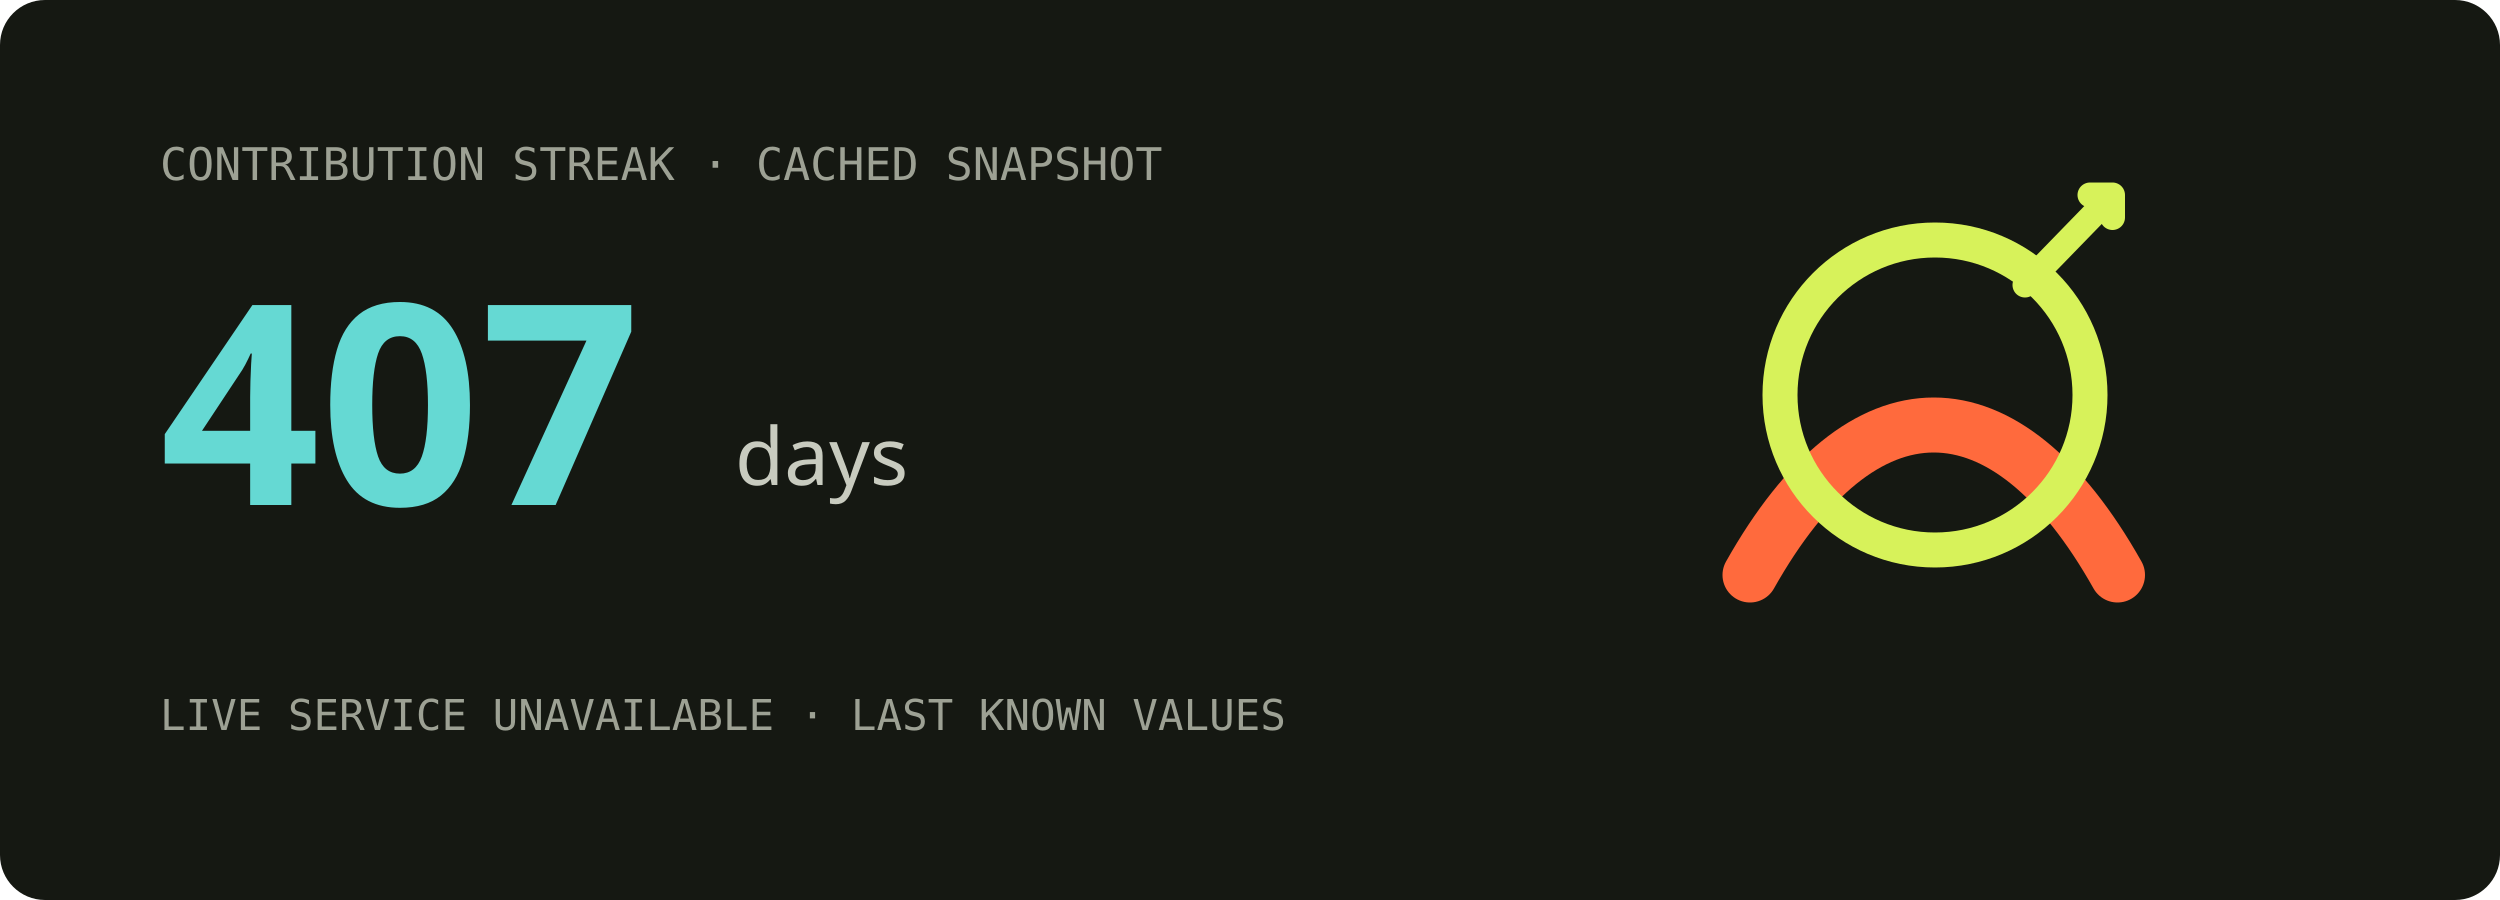
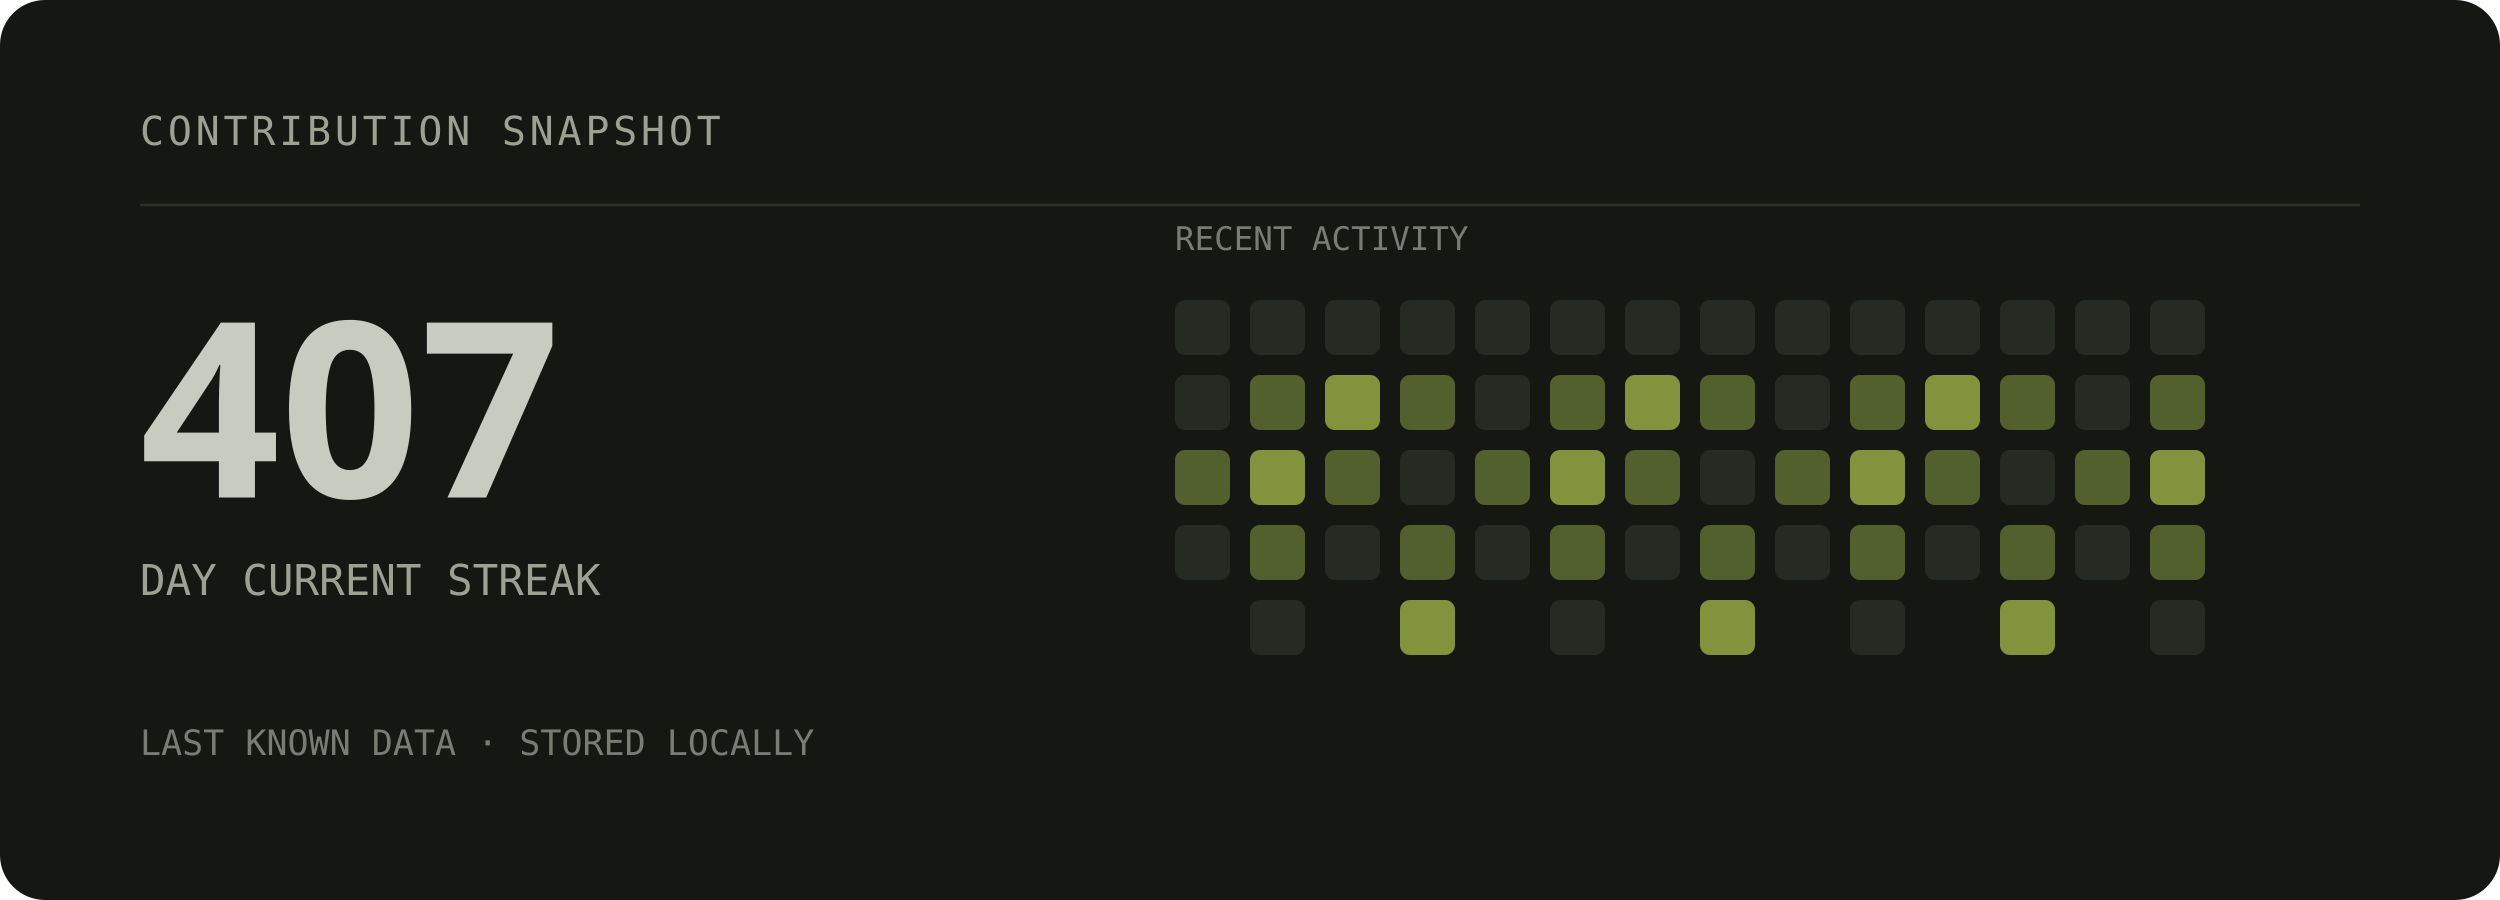
<svg xmlns="http://www.w3.org/2000/svg" width="1000" height="360" viewBox="0 0 1000 360" role="img" aria-labelledby="title description">
  <rect width="1000" height="360" rx="18" fill="#151812" />
-   <text x="64" y="72" fill="#9da194" font-family="monospace" font-size="18">CONTRIBUTION STREAK · CACHED SNAPSHOT</text>
-   <text x="64" y="202" fill="#65d9d3" font-family="system-ui,sans-serif" font-size="112" font-weight="700">407</text>
-   <text x="294" y="194" fill="#c8cbbf" font-family="system-ui,sans-serif" font-size="32">days</text>
-   <path d="M700 230c45-80 102-80 147 0" fill="none" stroke="#ff6a3d" stroke-width="22" stroke-linecap="round" />
-   <circle cx="774" cy="158" r="62" fill="none" stroke="#d7f25a" stroke-width="14" />
-   <path d="m810 114 35-36m-9 0h9v9" fill="none" stroke="#d7f25a" stroke-width="10" stroke-linecap="round" stroke-linejoin="round" />
-   <text x="64" y="292" fill="#9da194" font-family="monospace" font-size="17">LIVE SERVICE UNAVAILABLE · LAST KNOWN VALUES</text>
+   <text x="56" y="58" fill="#9da194" font-family="monospace" font-size="16" letter-spacing="1.5">CONTRIBUTION SNAPSHOT</text>
+   <line x1="56" y1="82" x2="944" y2="82" stroke="#2b3028" />
+   <text x="56" y="199" fill="#c8cbbf" font-family="system-ui,sans-serif" font-size="98" font-weight="650">407</text>
+   <text x="56" y="238" fill="#9da194" font-family="monospace" font-size="17">DAY CURRENT STREAK</text>
+   <text x="56" y="302" fill="#777d72" font-family="monospace" font-size="14">LAST KNOWN DATA · STORED LOCALLY</text>
+   <g transform="translate(470 112)">
+     <text x="0" y="-12" fill="#777d72" font-family="monospace" font-size="13">RECENT ACTIVITY</text>
+     <g fill="#252a23">
+       <rect x="0" y="8" width="22" height="22" rx="4" />
+       <rect x="30" y="8" width="22" height="22" rx="4" />
+       <rect x="60" y="8" width="22" height="22" rx="4" />
+       <rect x="90" y="8" width="22" height="22" rx="4" />
+       <rect x="120" y="8" width="22" height="22" rx="4" />
+       <rect x="150" y="8" width="22" height="22" rx="4" />
+       <rect x="180" y="8" width="22" height="22" rx="4" />
+       <rect x="210" y="8" width="22" height="22" rx="4" />
+       <rect x="240" y="8" width="22" height="22" rx="4" />
+       <rect x="270" y="8" width="22" height="22" rx="4" />
+       <rect x="300" y="8" width="22" height="22" rx="4" />
+       <rect x="330" y="8" width="22" height="22" rx="4" />
+       <rect x="360" y="8" width="22" height="22" rx="4" />
+       <rect x="390" y="8" width="22" height="22" rx="4" />
+       <rect x="0" y="38" width="22" height="22" rx="4" />
+       <rect x="60" y="38" width="22" height="22" rx="4" />
+       <rect x="120" y="38" width="22" height="22" rx="4" />
+       <rect x="180" y="38" width="22" height="22" rx="4" />
+       <rect x="240" y="38" width="22" height="22" rx="4" />
+       <rect x="300" y="38" width="22" height="22" rx="4" />
+       <rect x="360" y="38" width="22" height="22" rx="4" />
+       <rect x="30" y="68" width="22" height="22" rx="4" />
+       <rect x="90" y="68" width="22" height="22" rx="4" />
+       <rect x="150" y="68" width="22" height="22" rx="4" />
+       <rect x="210" y="68" width="22" height="22" rx="4" />
+       <rect x="270" y="68" width="22" height="22" rx="4" />
+       <rect x="330" y="68" width="22" height="22" rx="4" />
+       <rect x="390" y="68" width="22" height="22" rx="4" />
+       <rect x="0" y="98" width="22" height="22" rx="4" />
+       <rect x="60" y="98" width="22" height="22" rx="4" />
+       <rect x="120" y="98" width="22" height="22" rx="4" />
+       <rect x="180" y="98" width="22" height="22" rx="4" />
+       <rect x="240" y="98" width="22" height="22" rx="4" />
+       <rect x="300" y="98" width="22" height="22" rx="4" />
+       <rect x="360" y="98" width="22" height="22" rx="4" />
+       <rect x="30" y="128" width="22" height="22" rx="4" />
+       <rect x="90" y="128" width="22" height="22" rx="4" />
+       <rect x="150" y="128" width="22" height="22" rx="4" />
+       <rect x="210" y="128" width="22" height="22" rx="4" />
+       <rect x="270" y="128" width="22" height="22" rx="4" />
+       <rect x="330" y="128" width="22" height="22" rx="4" />
+       <rect x="390" y="128" width="22" height="22" rx="4" />
+     </g>
+     <g fill="#52602d">
+       <rect x="30" y="38" width="22" height="22" rx="4" />
+       <rect x="90" y="38" width="22" height="22" rx="4" />
+       <rect x="150" y="38" width="22" height="22" rx="4" />
+       <rect x="210" y="38" width="22" height="22" rx="4" />
+       <rect x="270" y="38" width="22" height="22" rx="4" />
+       <rect x="330" y="38" width="22" height="22" rx="4" />
+       <rect x="390" y="38" width="22" height="22" rx="4" />
+       <rect x="0" y="68" width="22" height="22" rx="4" />
+       <rect x="60" y="68" width="22" height="22" rx="4" />
+       <rect x="120" y="68" width="22" height="22" rx="4" />
+       <rect x="180" y="68" width="22" height="22" rx="4" />
+       <rect x="240" y="68" width="22" height="22" rx="4" />
+       <rect x="300" y="68" width="22" height="22" rx="4" />
+       <rect x="360" y="68" width="22" height="22" rx="4" />
+       <rect x="30" y="98" width="22" height="22" rx="4" />
+       <rect x="90" y="98" width="22" height="22" rx="4" />
+       <rect x="150" y="98" width="22" height="22" rx="4" />
+       <rect x="210" y="98" width="22" height="22" rx="4" />
+       <rect x="270" y="98" width="22" height="22" rx="4" />
+       <rect x="330" y="98" width="22" height="22" rx="4" />
+       <rect x="390" y="98" width="22" height="22" rx="4" />
+     </g>
+     <g fill="#82933e">
+       <rect x="60" y="38" width="22" height="22" rx="4" />
+       <rect x="180" y="38" width="22" height="22" rx="4" />
+       <rect x="300" y="38" width="22" height="22" rx="4" />
+       <rect x="30" y="68" width="22" height="22" rx="4" />
+       <rect x="150" y="68" width="22" height="22" rx="4" />
+       <rect x="270" y="68" width="22" height="22" rx="4" />
+       <rect x="390" y="68" width="22" height="22" rx="4" />
+       <rect x="90" y="128" width="22" height="22" rx="4" />
+       <rect x="210" y="128" width="22" height="22" rx="4" />
+       <rect x="330" y="128" width="22" height="22" rx="4" />
+     </g>
+   </g>
</svg>
